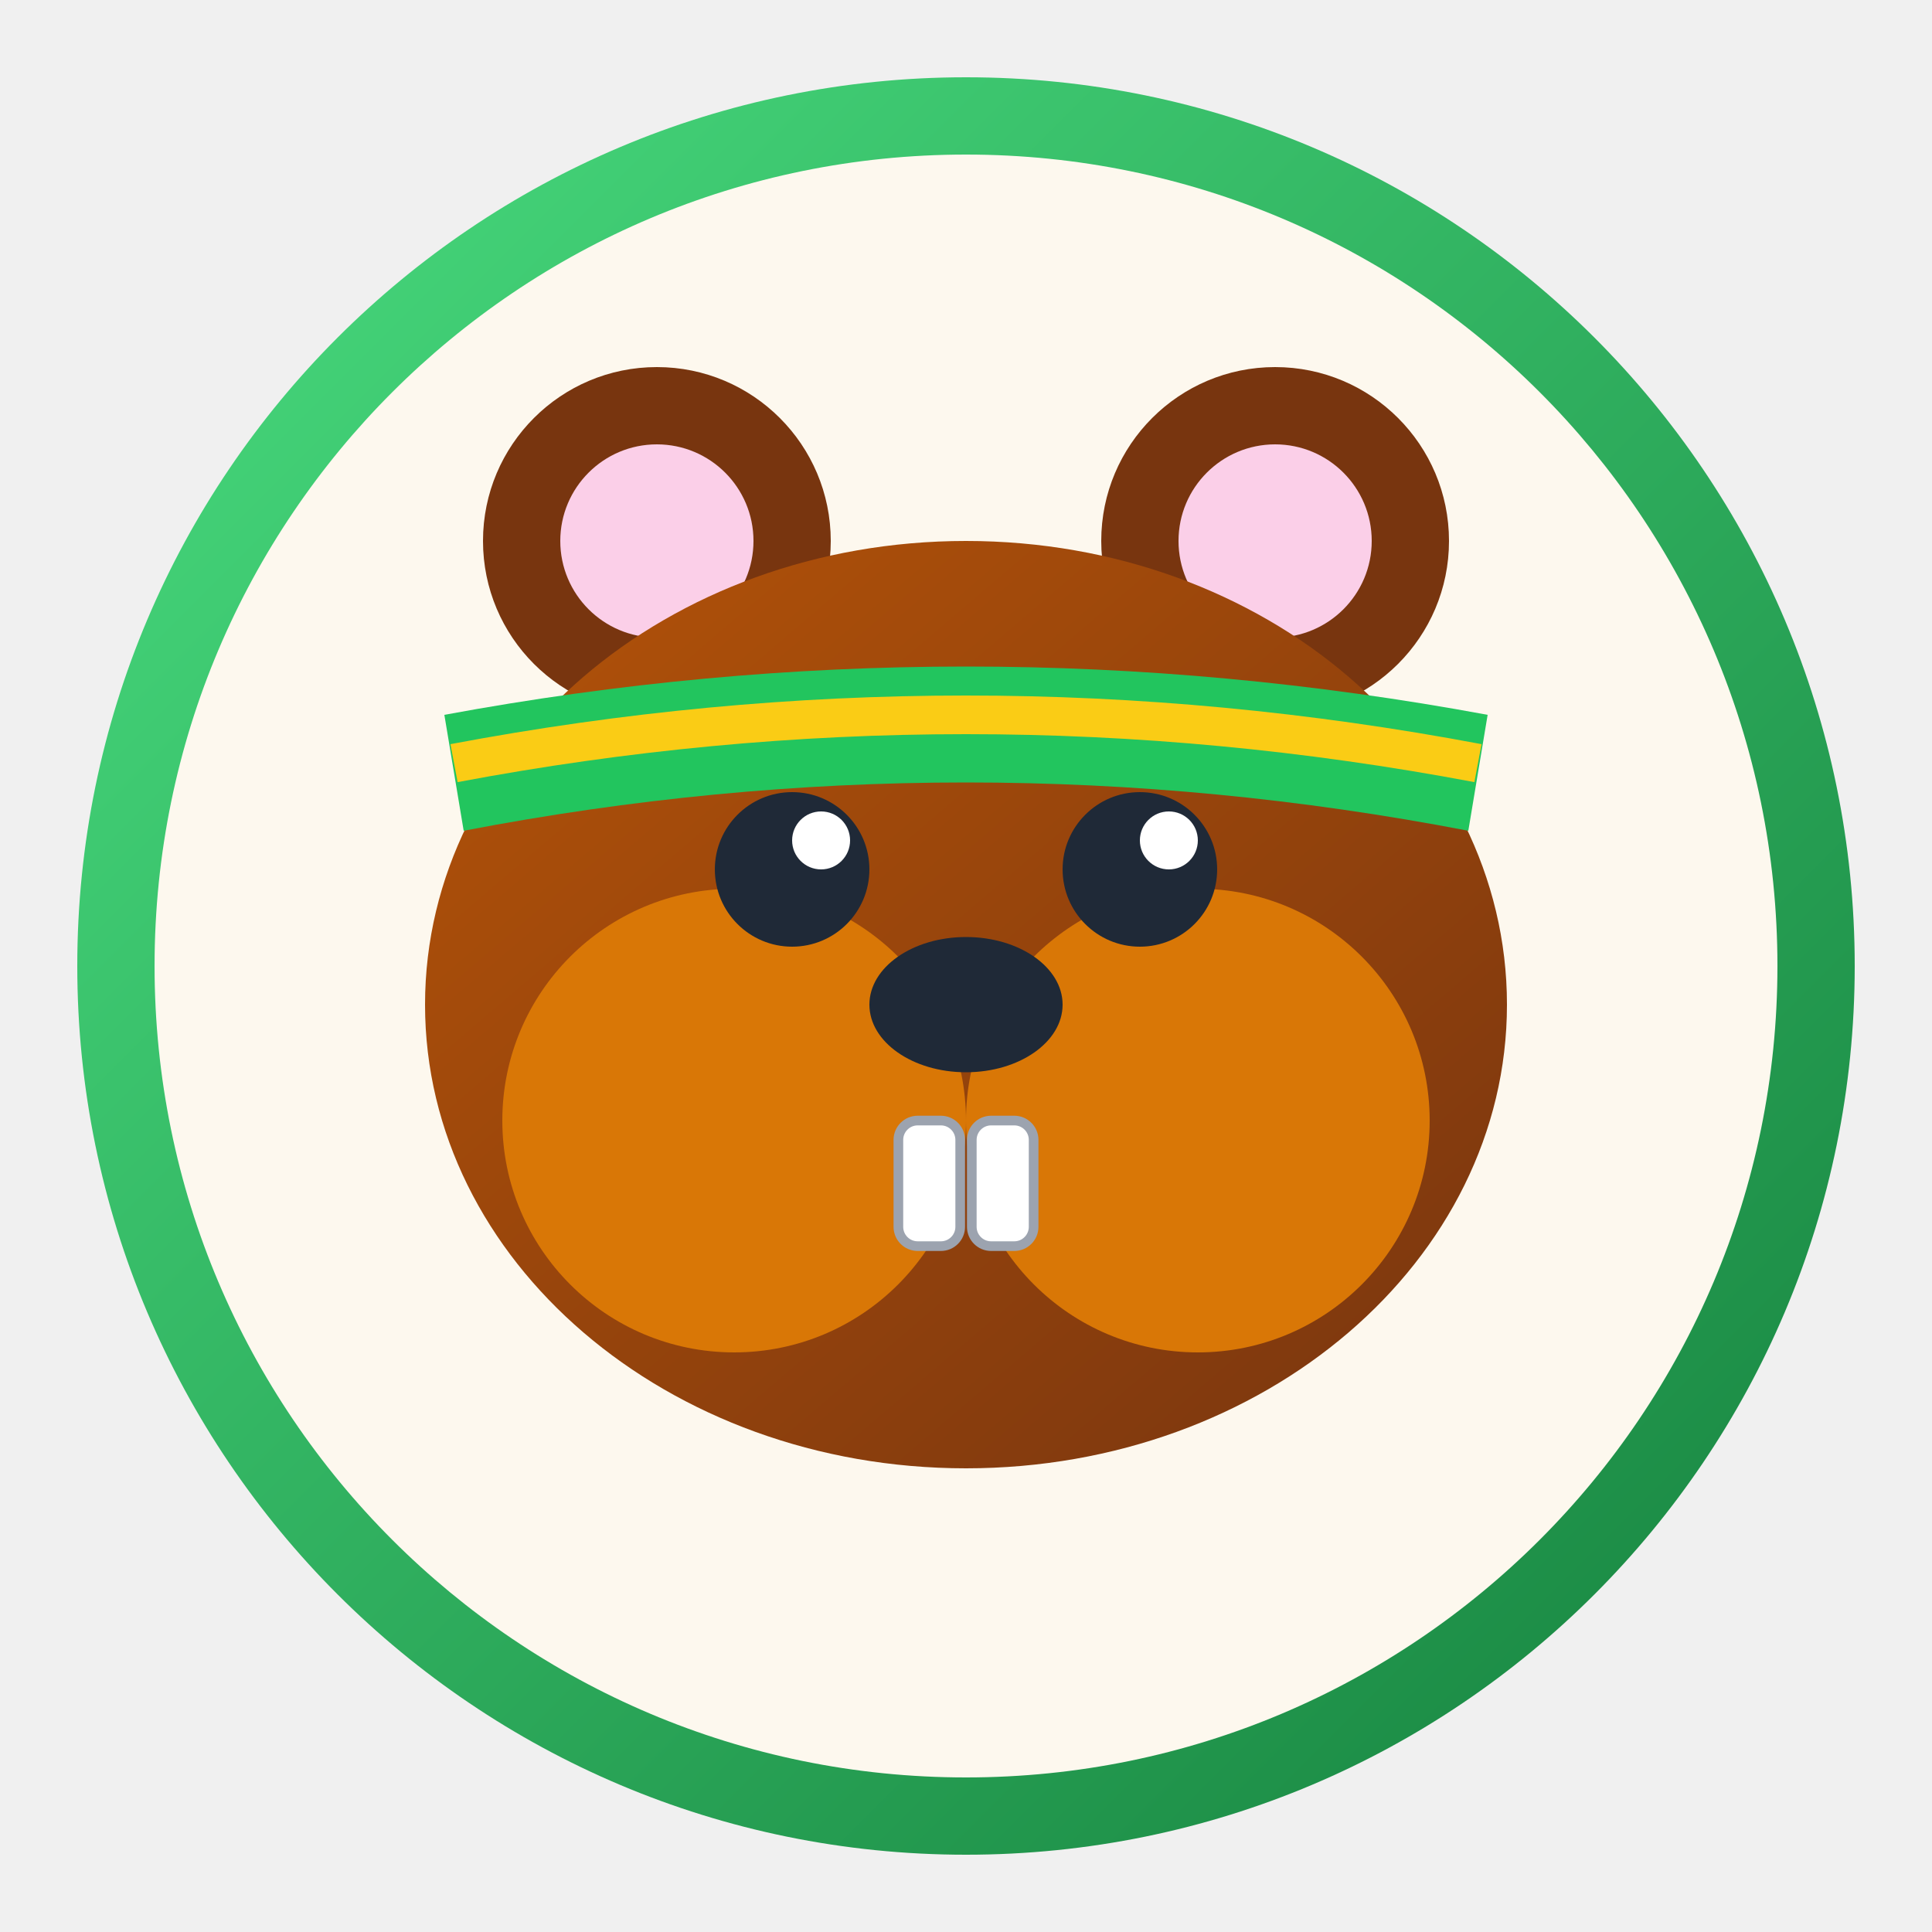
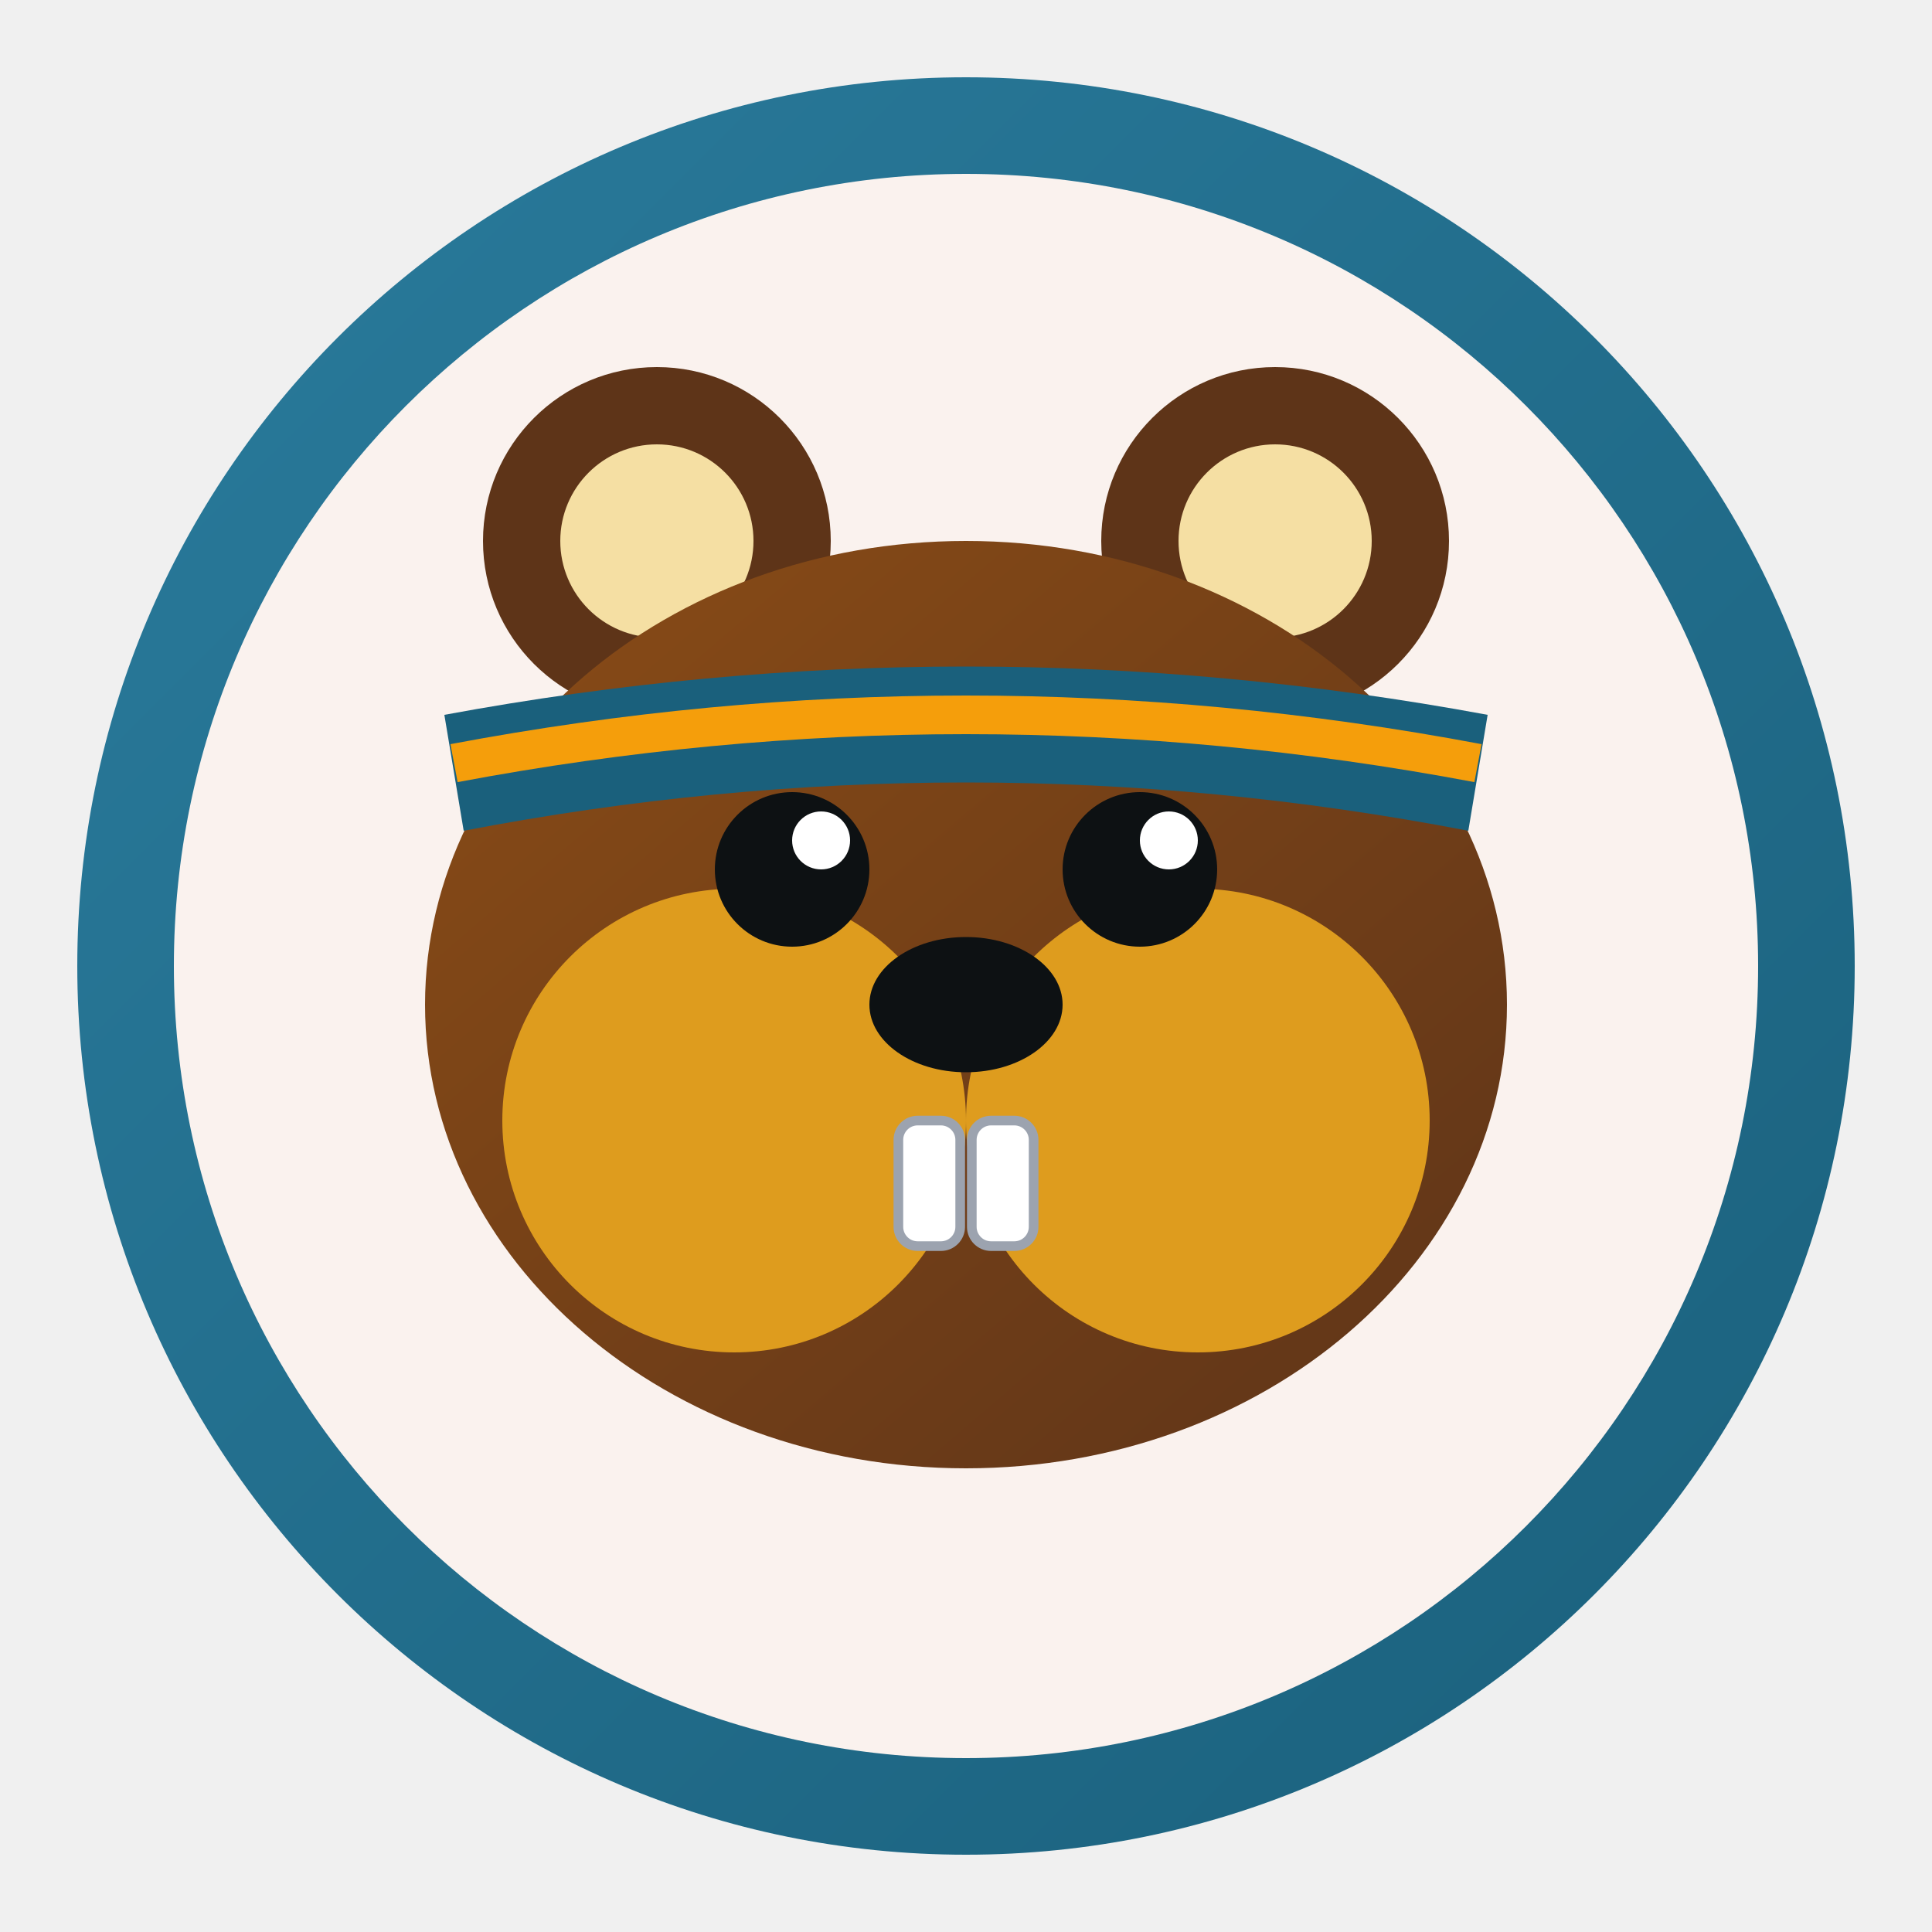
<svg xmlns="http://www.w3.org/2000/svg" viewBox="0 0 100 100" width="100" height="100">
  <defs>
    <linearGradient id="fur" x1="0%" y1="0%" x2="100%" y2="100%">
-       <stop offset="0%" stop-color="#b45309" />
-       <stop offset="100%" stop-color="#78350f" />
+       <stop offset="0%" stop-color="#8a4c17" />
+       <stop offset="100%" stop-color="#5e3418" />
    </linearGradient>
-     <linearGradient id="green" x1="0%" y1="0%" x2="100%" y2="100%">
-       <stop offset="0%" stop-color="#4ade80" />
-       <stop offset="100%" stop-color="#15803d" />
+     <linearGradient id="tealGrad" x1="0%" y1="0%" x2="100%" y2="100%">
+       <stop offset="0%" stop-color="#2a7b9c" />
+       <stop offset="100%" stop-color="#1a607c" />
    </linearGradient>
  </defs>
-   <circle cx="50" cy="50" r="46" fill="url(#green)" />
-   <circle cx="50" cy="50" r="42" fill="#fdf8ee" />
-   <circle cx="34" cy="28" r="9" fill="#78350f" />
-   <circle cx="34" cy="28" r="5" fill="#fbcfe8" />
-   <circle cx="66" cy="28" r="9" fill="#78350f" />
-   <circle cx="66" cy="28" r="5" fill="#fbcfe8" />
+   <circle cx="50" cy="50" r="46" fill="url(#tealGrad)" />
+   <circle cx="50" cy="50" r="41" fill="#faf2ee" />
+   <circle cx="34" cy="28" r="9" fill="#5e3418" />
+   <circle cx="34" cy="28" r="5" fill="#f5dfa3" />
+   <circle cx="66" cy="28" r="9" fill="#5e3418" />
+   <circle cx="66" cy="28" r="5" fill="#f5dfa3" />
  <ellipse cx="50" cy="52" rx="28" ry="24" fill="url(#fur)" />
-   <circle cx="38" cy="58" r="12" fill="#d97706" />
-   <circle cx="62" cy="58" r="12" fill="#d97706" />
-   <circle cx="41" cy="45" r="4" fill="#1f2937" />
+   <circle cx="38" cy="58" r="12" fill="#de9c1e" />
+   <circle cx="62" cy="58" r="12" fill="#de9c1e" />
+   <circle cx="41" cy="45" r="4" fill="#0d1113" />
  <circle cx="42.5" cy="43.5" r="1.5" fill="#ffffff" />
-   <circle cx="59" cy="45" r="4" fill="#1f2937" />
+   <circle cx="59" cy="45" r="4" fill="#0d1113" />
  <circle cx="60.5" cy="43.5" r="1.5" fill="#ffffff" />
-   <ellipse cx="50" cy="52" rx="5" ry="3.5" fill="#1f2937" />
+   <ellipse cx="50" cy="52" rx="5" ry="3.5" fill="#0d1113" />
  <rect x="46.5" y="58" width="3.2" height="6.5" rx="1" fill="#ffffff" stroke="#9ca3af" stroke-width="0.5" />
  <rect x="50.3" y="58" width="3.2" height="6.5" rx="1" fill="#ffffff" stroke="#9ca3af" stroke-width="0.5" />
-   <path d="M 23 37 Q 50 32 77 37 L 76 43 Q 50 38 24 43 Z" fill="#22c55e" />
-   <path d="M 23.5 39.5 Q 50 34.5 76.5 39.5" stroke="#facc15" stroke-width="2" fill="none" />
+   <path d="M 23 37 Q 50 32 77 37 L 76 43 Q 50 38 24 43 Z" fill="#1a607c" />
+   <path d="M 23.5 39.5 Q 50 34.5 76.5 39.5" stroke="#f59e0b" stroke-width="2" fill="none" />
</svg>
